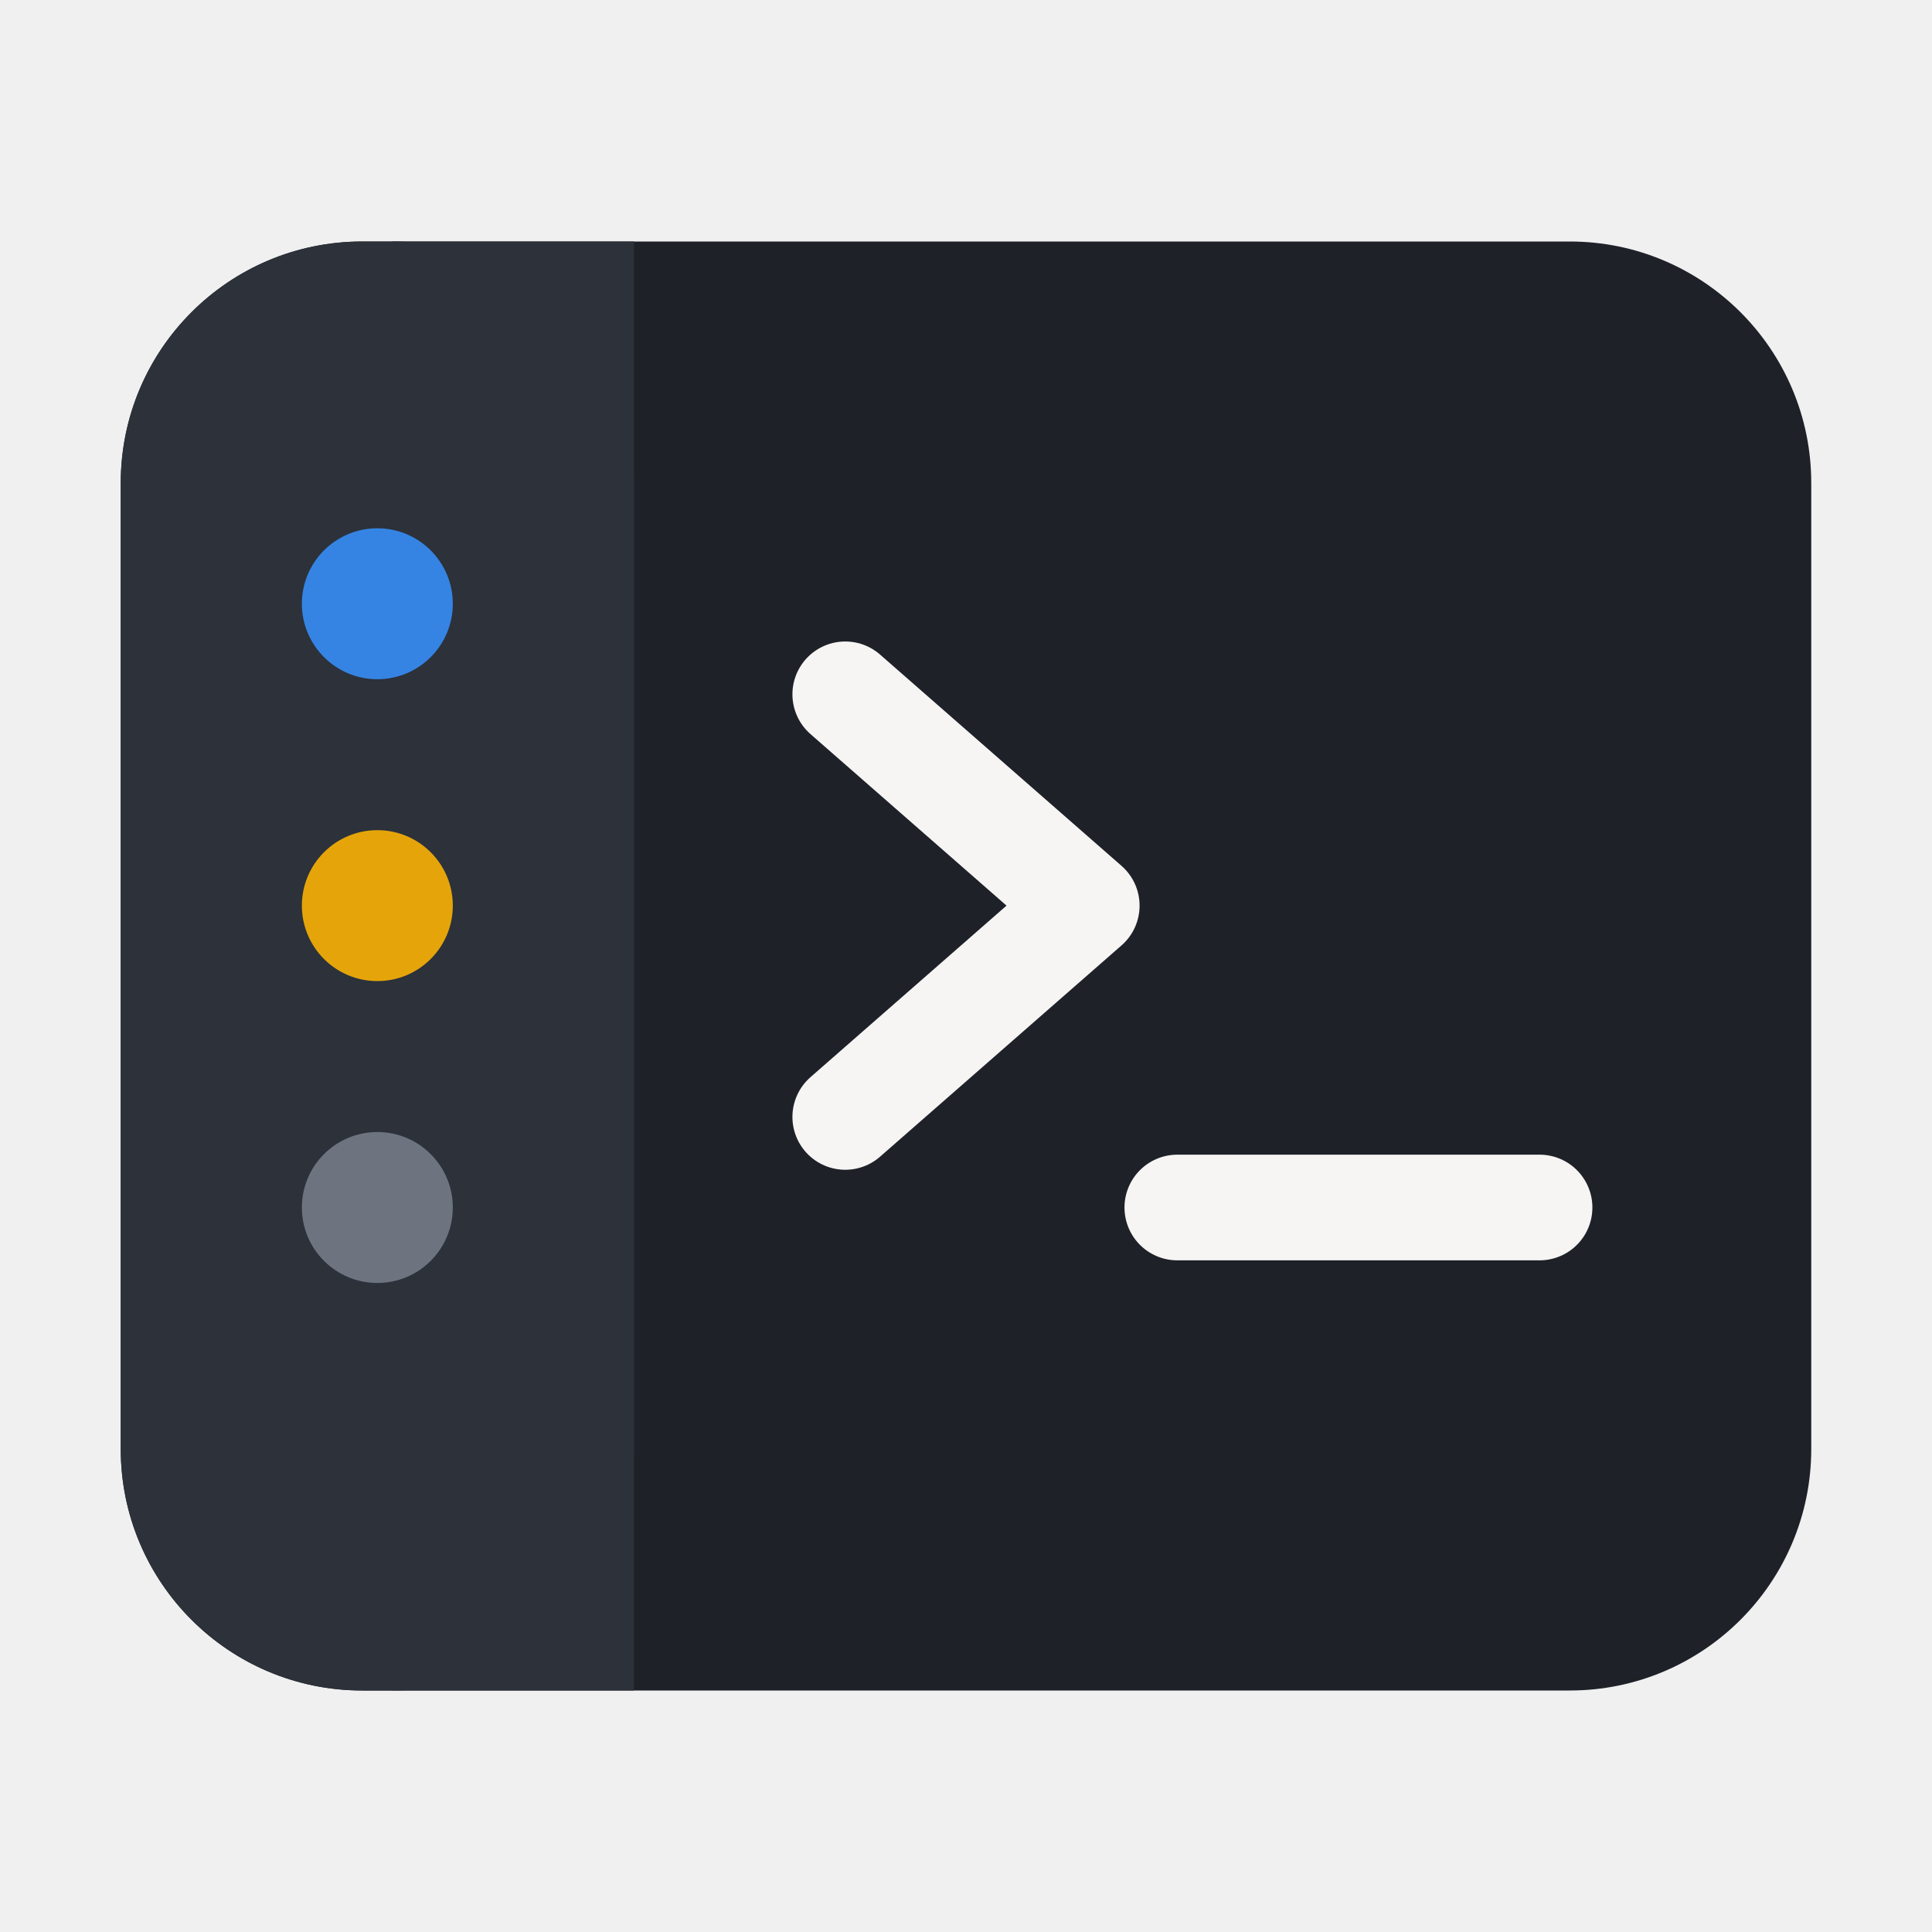
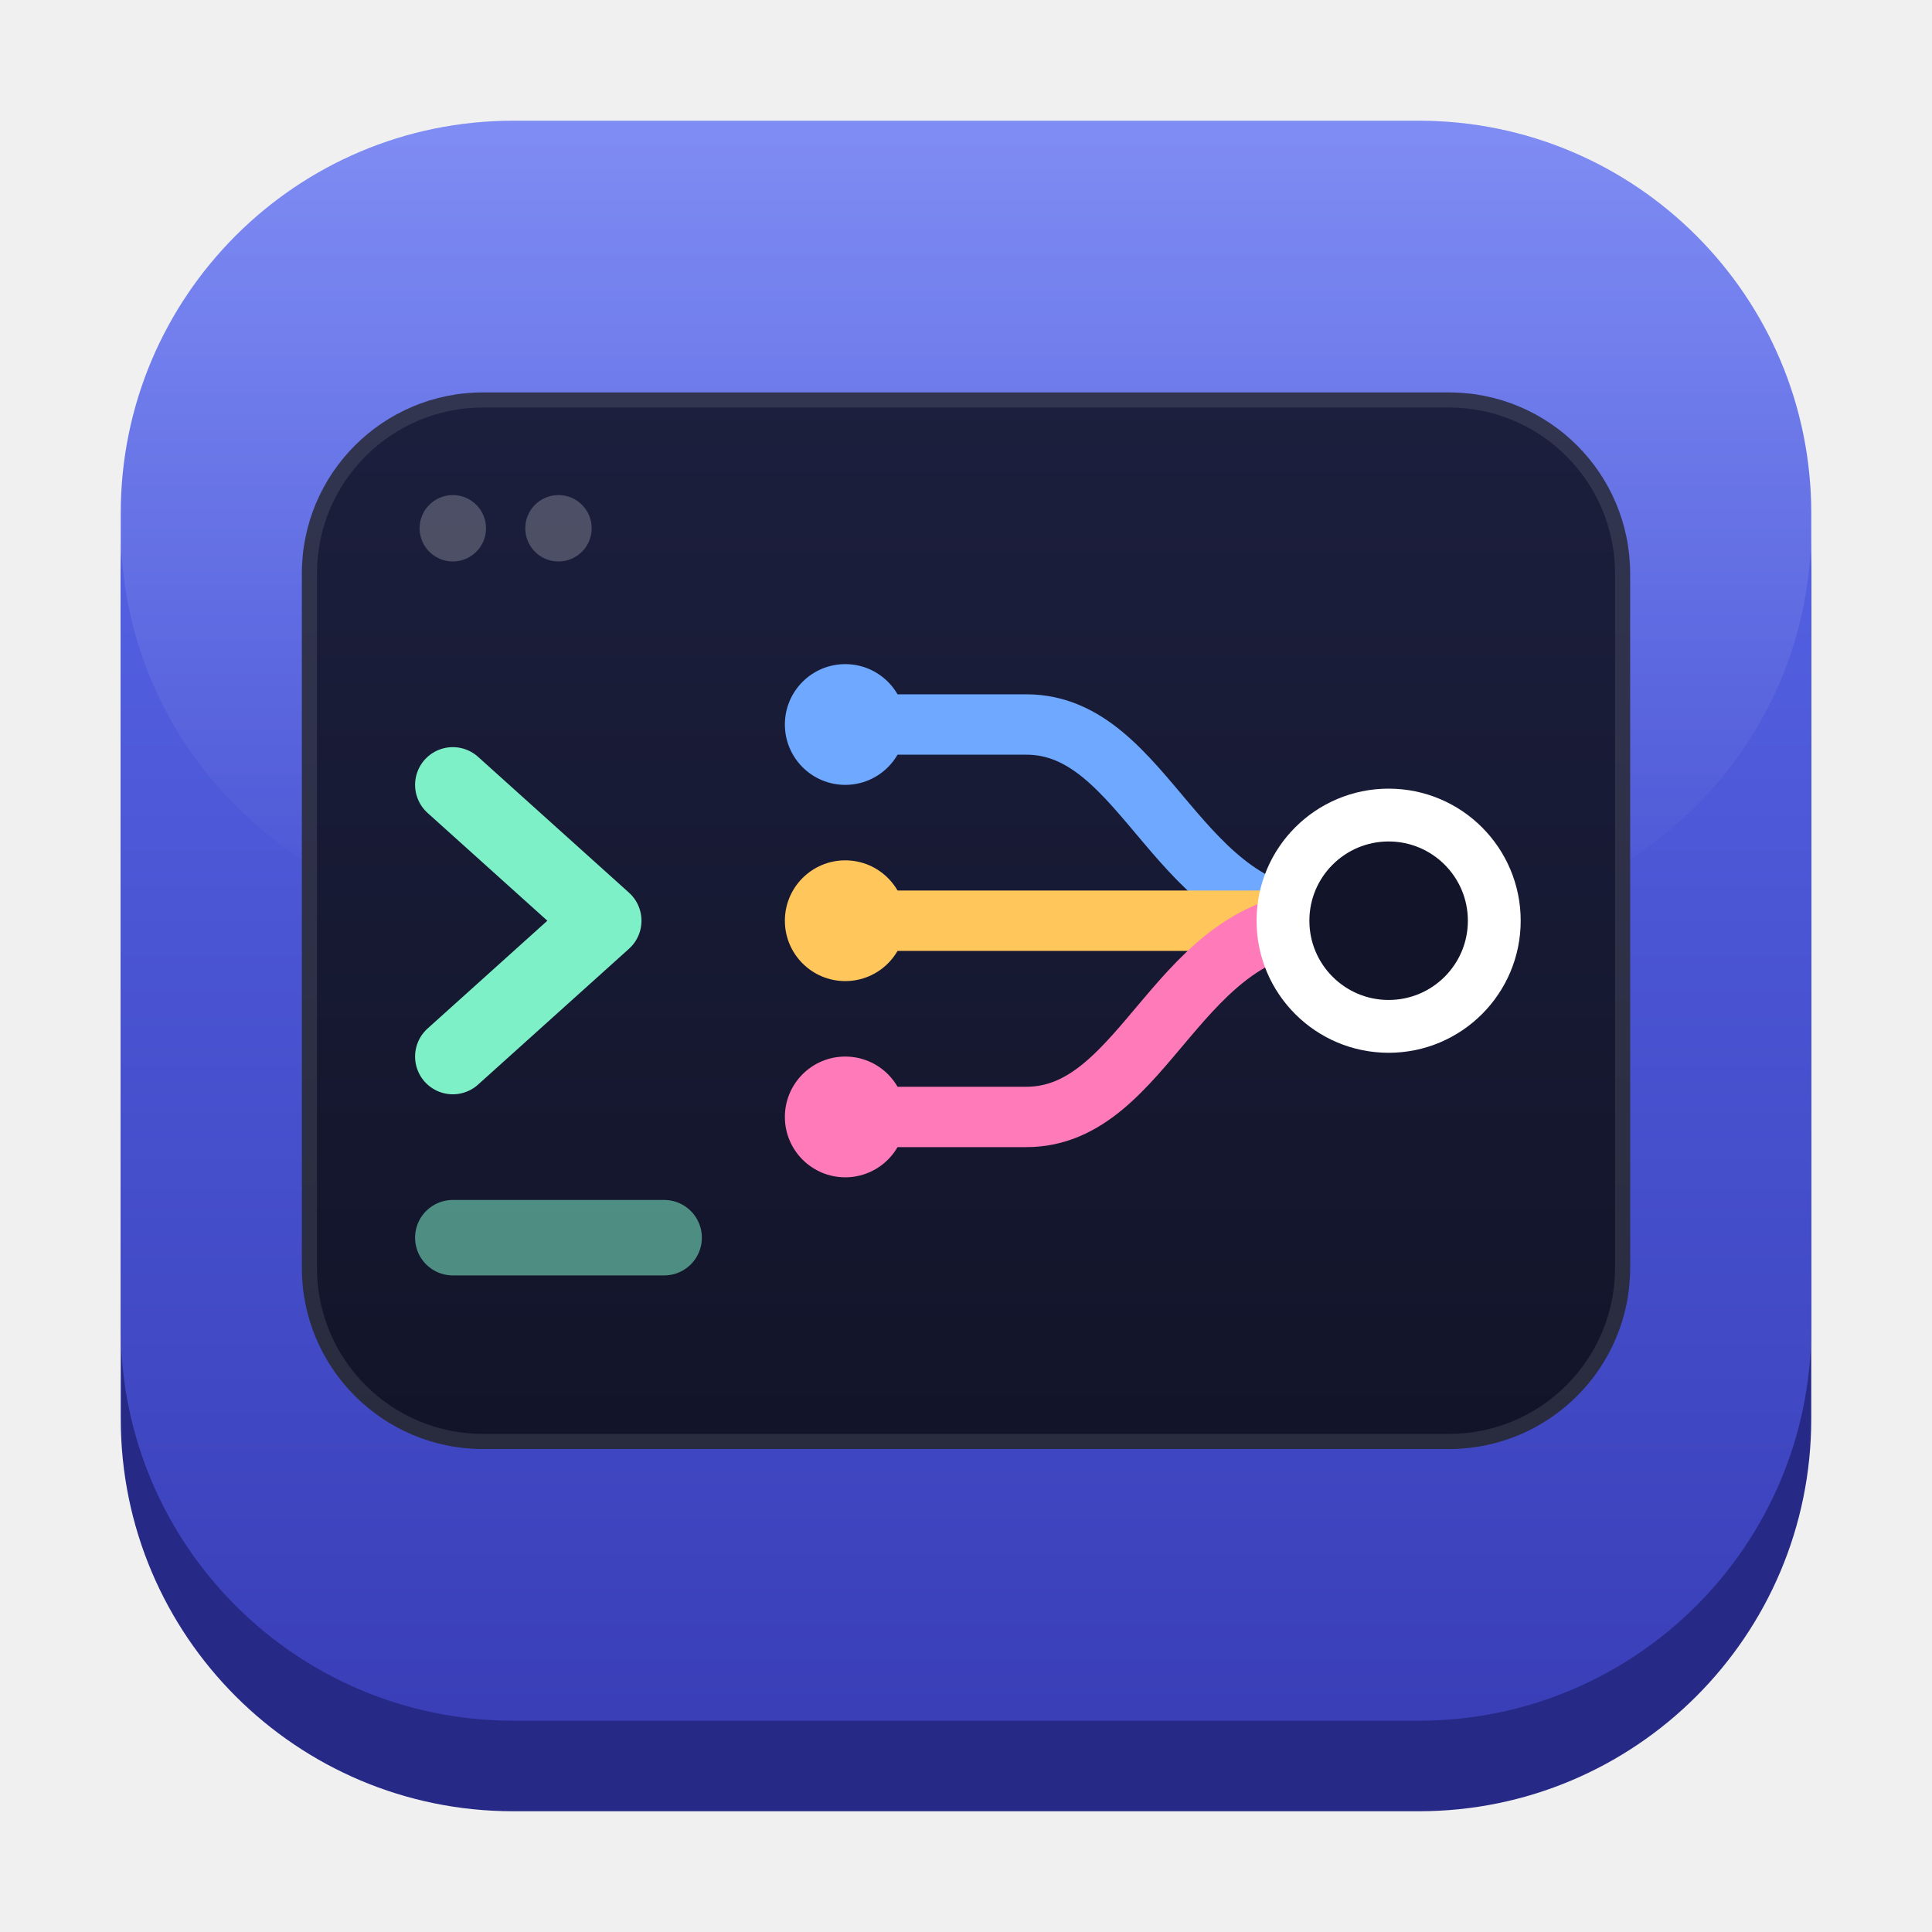
<svg xmlns="http://www.w3.org/2000/svg" width="128" height="128" viewBox="0 0 128 128">
-   <rect x="8" y="16" width="112" height="96" rx="16" fill="#1e2128" />
-   <rect x="8" y="16" width="34" height="96" rx="16" fill="#2c313a" />
-   <rect x="26" y="16" width="16" height="96" fill="#2c313a" />
-   <circle cx="25" cy="40" r="5" fill="#3584e4" />
-   <circle cx="25" cy="60" r="5" fill="#e5a50a" />
-   <circle cx="25" cy="80" r="5" fill="#6d7480" />
-   <path d="M56 46l16 14-16 14" fill="none" stroke="#f6f5f4" stroke-width="7" stroke-linecap="round" stroke-linejoin="round" />
-   <path d="M78 80h24" stroke="#f6f5f4" stroke-width="7" stroke-linecap="round" />
+   <defs>
+     <linearGradient id="tile" x1="0" y1="0" x2="0" y2="1">
+       <stop offset="0" stop-color="#5b6cf0" />
+       <stop offset="1" stop-color="#3a3fb8" />
+     </linearGradient>
+     <linearGradient id="screen" x1="0" y1="0" x2="0" y2="1">
+       <stop offset="0" stop-color="#1c1f3d" />
+       <stop offset="1" stop-color="#121429" />
+     </linearGradient>
+     <linearGradient id="shine" x1="0" y1="0" x2="0" y2="1">
+       <stop offset="0" stop-color="#ffffff" stop-opacity="0.22" />
+       <stop offset="1" stop-color="#ffffff" stop-opacity="0" />
+     </linearGradient>
+   </defs>
+   <rect x="8" y="12" width="112" height="108" rx="26" fill="#262a86" />
+   <rect x="8" y="8" width="112" height="106" rx="26" fill="url(#tile)" />
+   <rect x="8" y="8" width="112" height="53" rx="26" fill="url(#shine)" />
+   <rect x="20" y="26" width="88" height="70" rx="12" fill="url(#screen)" />
+   <rect x="20.5" y="26.5" width="87" height="69" rx="11.5" fill="none" stroke="#ffffff" stroke-opacity="0.1" />
+   <circle cx="30" cy="35" r="2.2" fill="#ffffff" fill-opacity="0.22" />
+   <circle cx="37" cy="35" r="2.2" fill="#ffffff" fill-opacity="0.22" />
+   <path d="M30 52l10 9-10 9" fill="none" stroke="#7ef0c8" stroke-width="5" stroke-linecap="round" stroke-linejoin="round" />
+   <path d="M30 82h14" stroke="#7ef0c8" stroke-opacity="0.55" stroke-width="5" stroke-linecap="round" />
+   <g fill="none" stroke-width="4" stroke-linecap="round">
+     <path d="M56 48h12c8 0 10 13 20 13" stroke="#6ea8ff" />
+     <path d="M56 61h32" stroke="#ffc65c" />
+     <path d="M56 74h12c8 0 10-13 20-13" stroke="#ff7ab8" />
+   </g>
+   <circle cx="56" cy="48" r="4" fill="#6ea8ff" />
+   <circle cx="56" cy="61" r="4" fill="#ffc65c" />
+   <circle cx="56" cy="74" r="4" fill="#ff7ab8" />
+   <circle cx="92" cy="61" r="7" fill="#121429" stroke="#ffffff" stroke-width="3.5" />
</svg>
